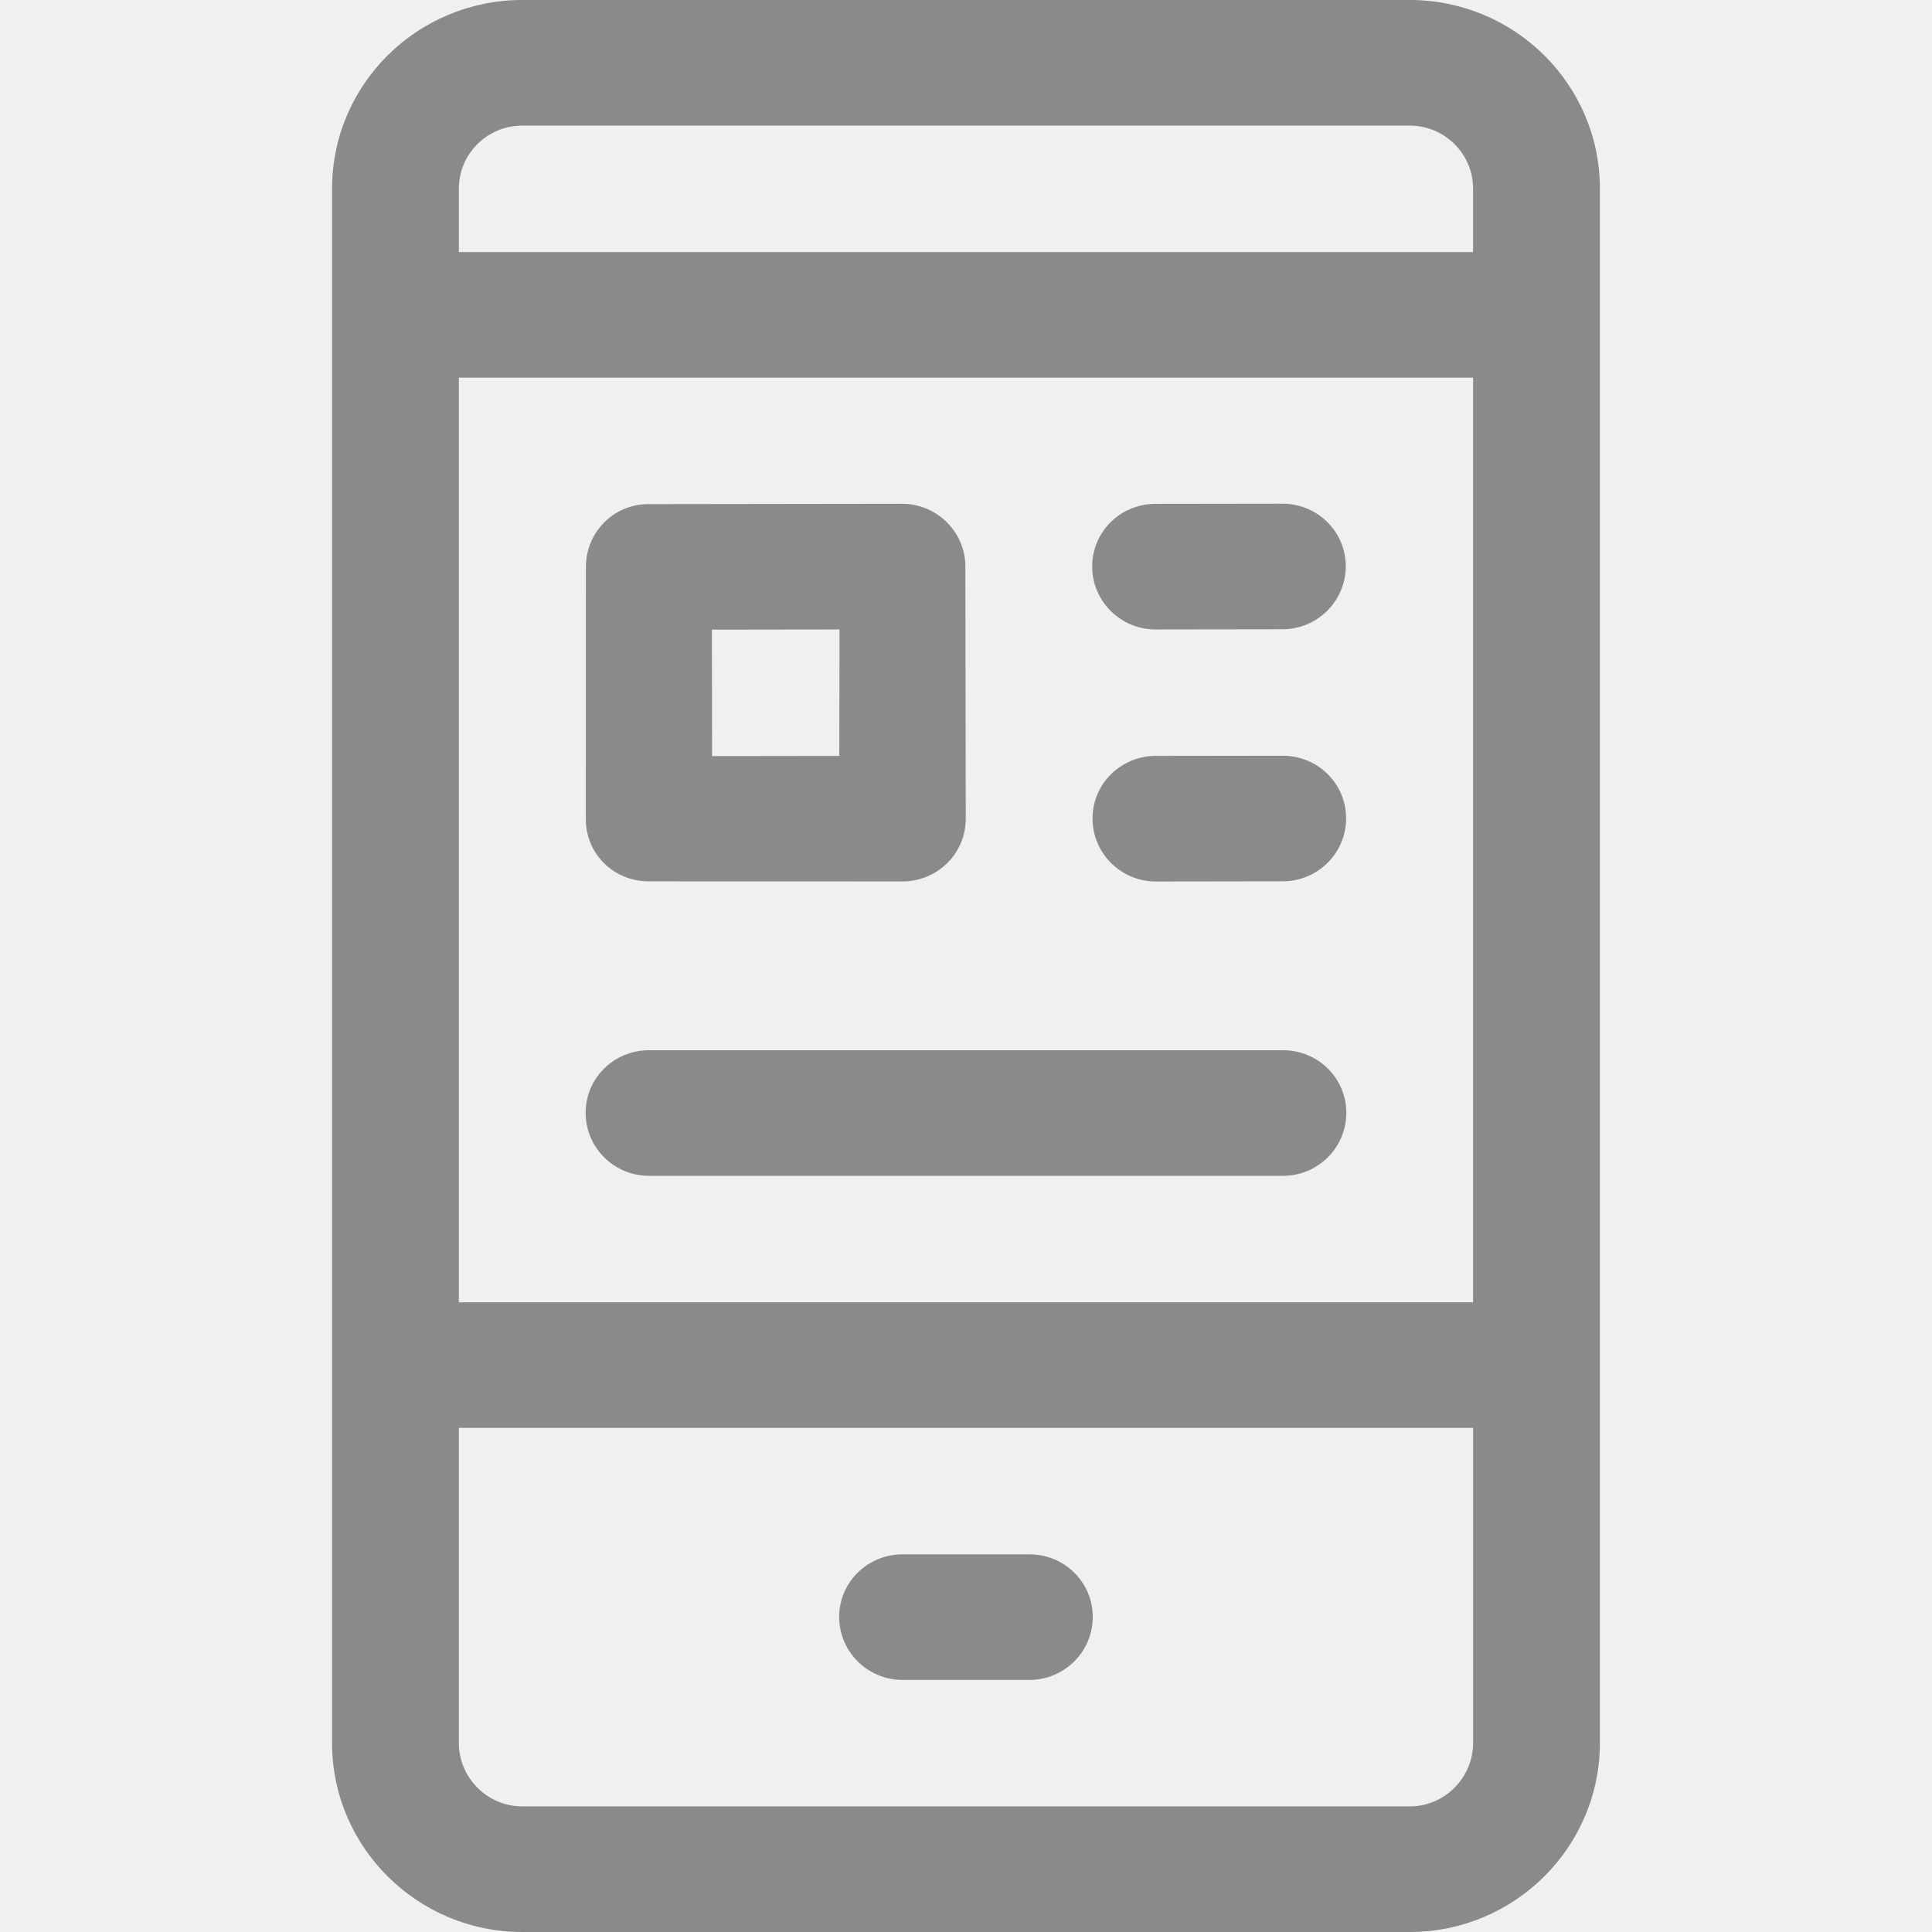
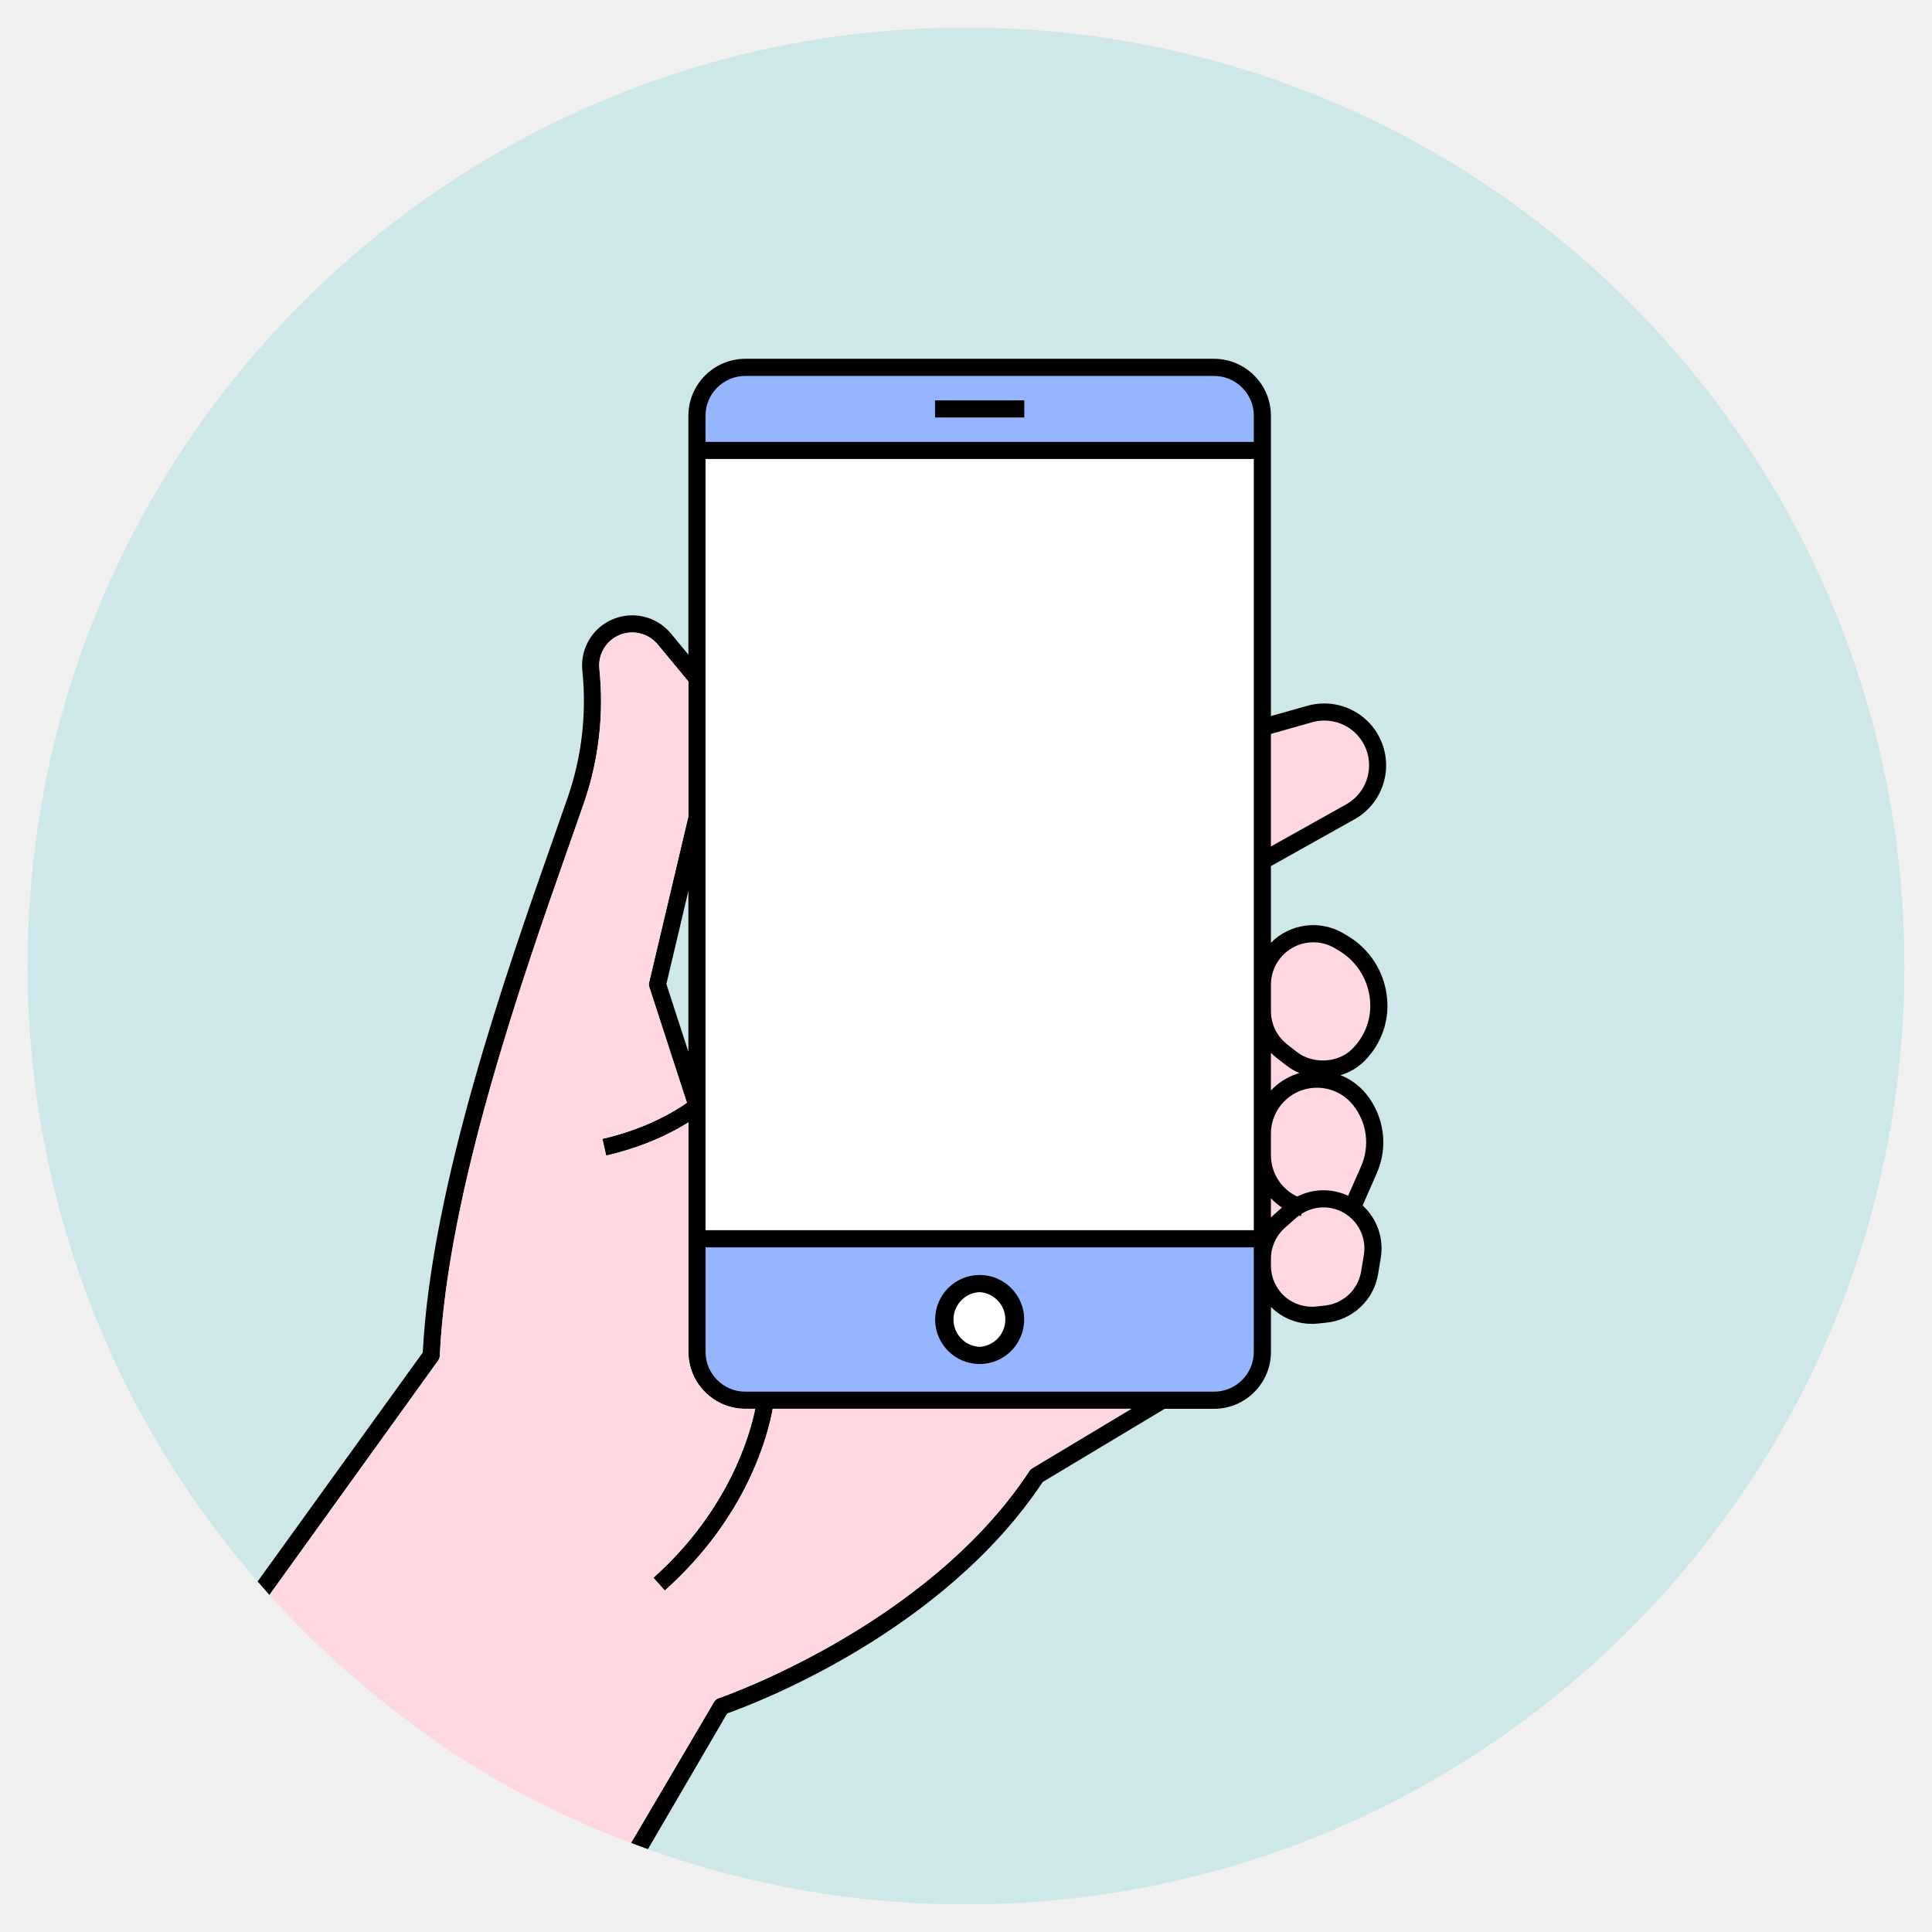
- <svg xmlns="http://www.w3.org/2000/svg" t="1687946379685" class="icon" viewBox="0 0 1024 1024" version="1.1" p-id="70164" width="200" height="200">
-   <path d="M747.176 0c55.576 0 100.8 44.72 100.8 99.968v823.84c0 55.24-45.224 100.192-100.8 100.192H276.792C221.216 1024 176 979.04 176 923.8V99.968C176 44.728 221.216 0 276.8 0h470.376zM545.584 823.832c18.56 0 33.6 14.728 33.6 33.176 0 18.44-15.04 33.392-33.6 33.392h-67.2c-18.552 0-33.6-14.952-33.6-33.392 0-18.448 15.048-33.176 33.6-33.176h67.2z m235.192 99.968V756.808H243.2v166.992c0 18.416 15.072 33.624 33.6 33.624h470.376c18.528 0 33.6-15.2 33.6-33.624z m-100.8-367.16c18.56 0 33.6 14.736 33.6 33.176 0 18.448-15.04 33.4-33.6 33.4H344c-18.552 0-33.6-14.952-33.6-33.4S325.44 556.64 344 556.64h335.984z m-0.296-289.68c18.528 0 33.568 14.696 33.6 33.12 0.024 18.448-15 33.424-33.56 33.448l-67.2 0.096h-0.04c-18.536 0-33.568-14.92-33.6-33.352-0.024-18.448 15-33.2 33.552-33.224l67.2-0.088h0.048z m0.184 133.592c18.536 0 33.568 14.704 33.6 33.12 0.024 18.456-15 33.424-33.552 33.448l-67.2 0.096h-0.048c-18.536 0-33.568-14.92-33.6-33.352-0.024-18.448 15-33.2 33.56-33.224l67.2-0.088h0.04zM511.68 300.36l0.184 133.6c0.024 18.44-15.008 33.2-33.552 33.224l-134.4-0.04h-0.04c-18.536 0-33.344-14.48-33.376-32.904l0.04-133.6c-0.024-18.44 14.56-33.416 33.104-33.44l134.4-0.184h0.04c18.536 0 33.568 14.92 33.6 33.344z m-66.832 100.296l0.128-67.024-67.648 0.096 0.096 67.016 67.424-0.088z m335.92 289.584V200.16H243.2V690.24h537.576z m0-556.64v-33.632c0-18.408-15.072-33.392-33.6-33.392H276.8c-18.528 0-33.6 14.984-33.6 33.392V133.6h537.576z" fill="#8a8a8a" p-id="70165" />
+ <svg xmlns="http://www.w3.org/2000/svg" t="1696909696620" class="icon" viewBox="0 0 1024 1024" version="1.1" p-id="2941" width="200" height="200">
+   <path d="M512 512m-497.371 0a497.371 497.371 0 1 0 994.743 0 497.371 497.371 0 1 0-994.743 0Z" fill="#CEE7E8" p-id="2942" />
+   <path d="M716.639 556.032c-7.402 7.446-20.831 8.119-29.33 1.477l-5.091-3.979a22.279 22.279 0 0 1-8.602-17.657v-14.073a22.309 22.309 0 0 1 22.382-22.382c4.037 0 8.046 1.068 11.557 3.174l2.224 1.317c8.763 5.266 14.629 14.102 16.135 24.24a32.227 32.227 0 0 1-9.275 27.867zM717.063 585.582c7.446 9.245 9.099 21.738 4.33 32.607l-6.861 15.609a30.661 30.661 0 0 0-26.975 0.41 24.254 24.254 0 0 1-13.941-22.06v-11.235c0-10.606 6.773-19.924 16.852-23.216a24.547 24.547 0 0 1 26.595 7.899zM722.871 665.22l-1.463 8.777a21.767 21.767 0 0 1-19.046 17.964l-4.681 0.512a21.709 21.709 0 0 1-24.064-21.563v-3.818c0-6.217 2.677-12.142 7.314-16.252l6.173-5.456c0.439-0.395 0.922-0.761 1.404-1.112l0.98 0.293 0.366-1.229c4.535-2.882 9.947-4.023 15.331-3.072a21.753 21.753 0 0 1 17.701 24.956zM673.616 635.114c1.741 1.843 3.686 3.496 5.837 4.915l-4.535 4.008c-0.453 0.41-0.878 0.848-1.302 1.287v-10.211zM673.616 557.992c0.936 0.951 1.946 1.858 3.013 2.692l5.091 3.979c2.165 1.697 4.535 3.043 7.036 4.081l-1.097 0.307a33.499 33.499 0 0 0-14.043 8.923v-19.983zM664.532 234.203H373.936v-13.853c0-11.644 9.465-21.094 21.094-21.094h248.422c11.63 0 21.08 9.45 21.08 21.094v13.853zM664.532 521.801V652.039H373.936V243.273h290.597zM664.532 667.092v49.43c0 11.63-9.45 21.094-21.08 21.094H395.03a21.109 21.109 0 0 1-21.094-21.094v-55.413h290.597v5.983zM673.616 388.974l21.87-6.173a23.742 23.742 0 1 1 18.022 43.52l-39.892 22.309v-59.641z" fill="#000000" p-id="2943" />
+   <path d="M734.896 526.833a42.949 42.949 0 0 0-20.451-30.691l-2.209-1.331a31.554 31.554 0 0 0-38.619 4.871V459.045l44.325-24.81a32.797 32.797 0 0 0-24.927-60.167l-19.397 5.471V220.35A30.208 30.208 0 0 0 643.452 190.171H395.03a30.208 30.208 0 0 0-30.164 30.179v126.625l-9.275-11.205a26.624 26.624 0 0 0-39.673-1.463 26.565 26.565 0 0 0-7.256 21.211c2.341 22.426-0.293 45.553-7.665 66.882-2.472 7.168-5.252 15.067-8.251 23.581-24.02 68.315-64.161 182.404-68.667 270.877l-87.523 121.344 6.246 7.153 89.439-124.284a4.535 4.535 0 0 0 0.848-2.443c4.096-87.318 44.237-201.45 68.228-269.648 2.999-8.528 5.793-16.443 8.265-23.611 7.782-22.587 10.591-47.06 8.104-70.802a17.496 17.496 0 0 1 30.91-13.005l16.267 19.646v71.475l-20.816 88.049a4.506 4.506 0 0 0 0.102 2.443l19.924 61.294c-5.647 4.023-21.124 13.736-44.807 19.163l2.019 8.836c20.699-4.725 35.401-12.434 43.579-17.584v121.637c0 16.633 13.531 30.164 30.164 30.164h5.252c-2.809 13.839-14.014 53.877-53.979 89.556l6.071 6.773c43.973-39.263 54.799-82.944 57.183-96.329H599.625L547.109 778.211a4.564 4.564 0 0 0-1.463 1.404c-54.155 82.432-163.65 120.115-164.747 120.496a4.535 4.535 0 0 0-2.458 1.989l-43.959 74.679 8.923 3.335 42.013-71.973c14.482-5.12 114.191-42.745 167.248-122.675l64.644-38.766h26.156a30.208 30.208 0 0 0 30.164-30.179v-23.845c0.395 0.395 0.746 0.79 1.156 1.141a30.808 30.808 0 0 0 23.888 7.68l4.696-0.512a30.881 30.881 0 0 0 27.004-25.483l1.463-8.777a30.793 30.793 0 0 0-9.626-27.794l7.504-17.101a40.594 40.594 0 0 0-5.559-41.94 33.368 33.368 0 0 0-13.707-10.05 29.36 29.36 0 0 0 14.219-9.07 41.253 41.253 0 0 0 10.24-33.938z" fill="#000000" p-id="2944" />
+   <path d="M364.866 557.495l-11.674-35.928 11.674-49.386z" fill="#CEE7E8" p-id="2945" />
+   <path d="M687.557 634.207a30.603 30.603 0 0 1 26.975-0.41l6.875-15.609a31.554 31.554 0 0 0-4.345-32.592 24.547 24.547 0 0 0-26.595-7.899 24.371 24.371 0 0 0-16.852 23.216v11.249c0 9.596 5.486 18.052 13.941 22.045M687.66 569.051c0.366-0.117 0.731-0.205 1.097-0.293a30.135 30.135 0 0 1-7.036-4.096l-5.091-3.979a32.549 32.549 0 0 1-3.013-2.692v19.997c3.774-4.008 8.543-7.139 14.043-8.923M680.828 687.06c4.593 4.111 10.737 6.085 16.837 5.413l4.696-0.512a21.782 21.782 0 0 0 19.046-17.964l1.463-8.777a21.753 21.753 0 0 0-17.701-24.971 21.577 21.577 0 0 0-15.301 3.087l-0.38 1.229-0.98-0.293c-0.483 0.366-0.951 0.717-1.404 1.112l-6.159 5.456c-4.652 4.111-7.314 10.035-7.314 16.238v3.833c0 6.159 2.633 12.039 7.197 16.15M682.218 553.531l5.091 3.979c8.499 6.641 21.943 5.968 29.33-1.492l1.317-1.375a32.212 32.212 0 0 0 7.958-26.478 33.909 33.909 0 0 0-16.15-24.24l-2.194-1.317a22.44 22.44 0 0 0-33.938 19.193v14.087c0 6.934 3.131 13.356 8.587 17.642" fill="#FFD7E1" p-id="2946" />
+   <path d="M495.587 221.272h47.309v-9.07h-47.309z" fill="#96B5FF" p-id="2947" />
+   <path d="M664.547 220.35c0-11.644-9.465-21.094-21.094-21.094H395.03c-11.63 0-21.094 9.45-21.094 21.094v13.853h290.611v-13.853z" fill="#96B5FF" p-id="2948" />
+   <path d="M380.884 900.096c1.097-0.366 110.592-38.049 164.762-120.481a4.535 4.535 0 0 1 1.463-1.39l52.531-31.539H409.556c-2.384 13.385-13.224 57.066-57.198 96.329l-6.042-6.773c39.951-35.679 51.156-75.717 53.965-89.556h-5.252a30.208 30.208 0 0 1-30.164-30.164v-121.637c-8.163 5.149-22.879 12.859-43.579 17.584l-2.019-8.85c23.684-5.413 39.161-15.126 44.807-19.134l-19.924-61.308a4.491 4.491 0 0 1-0.102-2.443l20.816-88.049v-71.475L348.599 341.577a17.554 17.554 0 0 0-26.127-0.951 17.467 17.467 0 0 0-4.784 13.956 165.493 165.493 0 0 1-8.104 70.802c-2.487 7.168-5.266 15.082-8.265 23.625-23.991 68.184-64.132 182.316-68.228 269.634a4.506 4.506 0 0 1-0.848 2.458l-89.439 124.27c24.766 27.443 53.131 52.56 85.094 75.337 31.963 22.762 67.482 41.457 106.569 56.086l43.959-74.664c0.395-0.936 1.229-1.609 2.458-2.004zM725.094 410.697a23.713 23.713 0 0 0-29.608-27.897l-21.87 6.188v59.655l39.892-22.323c5.91-3.306 10.138-8.997 11.586-15.623M679.453 640.029a33.031 33.031 0 0 1-5.837-4.915v10.196c0.439-0.424 0.848-0.878 1.317-1.273l4.52-4.008z" fill="#FFD7E1" p-id="2949" />
+   <path d="M664.532 612.147V243.273H373.936v408.766h290.597z" fill="#FFFFFF" p-id="2950" />
+   <path d="M519.241 722.959c-13.019 0-23.596-10.576-23.596-23.596s10.576-23.596 23.596-23.596 23.596 10.576 23.596 23.596-10.591 23.596-23.596 23.596" fill="#96B5FF" p-id="2951" />
+   <path d="M664.532 716.507v-55.398H373.95v55.413c0 11.63 9.45 21.094 21.08 21.094h248.422c11.63 0 21.08-9.465 21.08-21.094" fill="#96B5FF" p-id="2952" />
+   <path d="M519.241 722.959c13.019 0 23.596-10.591 23.596-23.596 0-13.019-10.591-23.596-23.596-23.596-13.019 0-23.596 10.576-23.596 23.596s10.576 23.596 23.596 23.596" fill="#000000" p-id="2953" />
+   <path d="M519.241 684.851a14.541 14.541 0 0 1 0 29.023 14.526 14.526 0 0 1 0-29.023" fill="#FFFFFF" p-id="2954" />
+   <path d="M495.587 221.272h47.309v-9.07h-47.309z" fill="#000000" p-id="2955" />
</svg>
